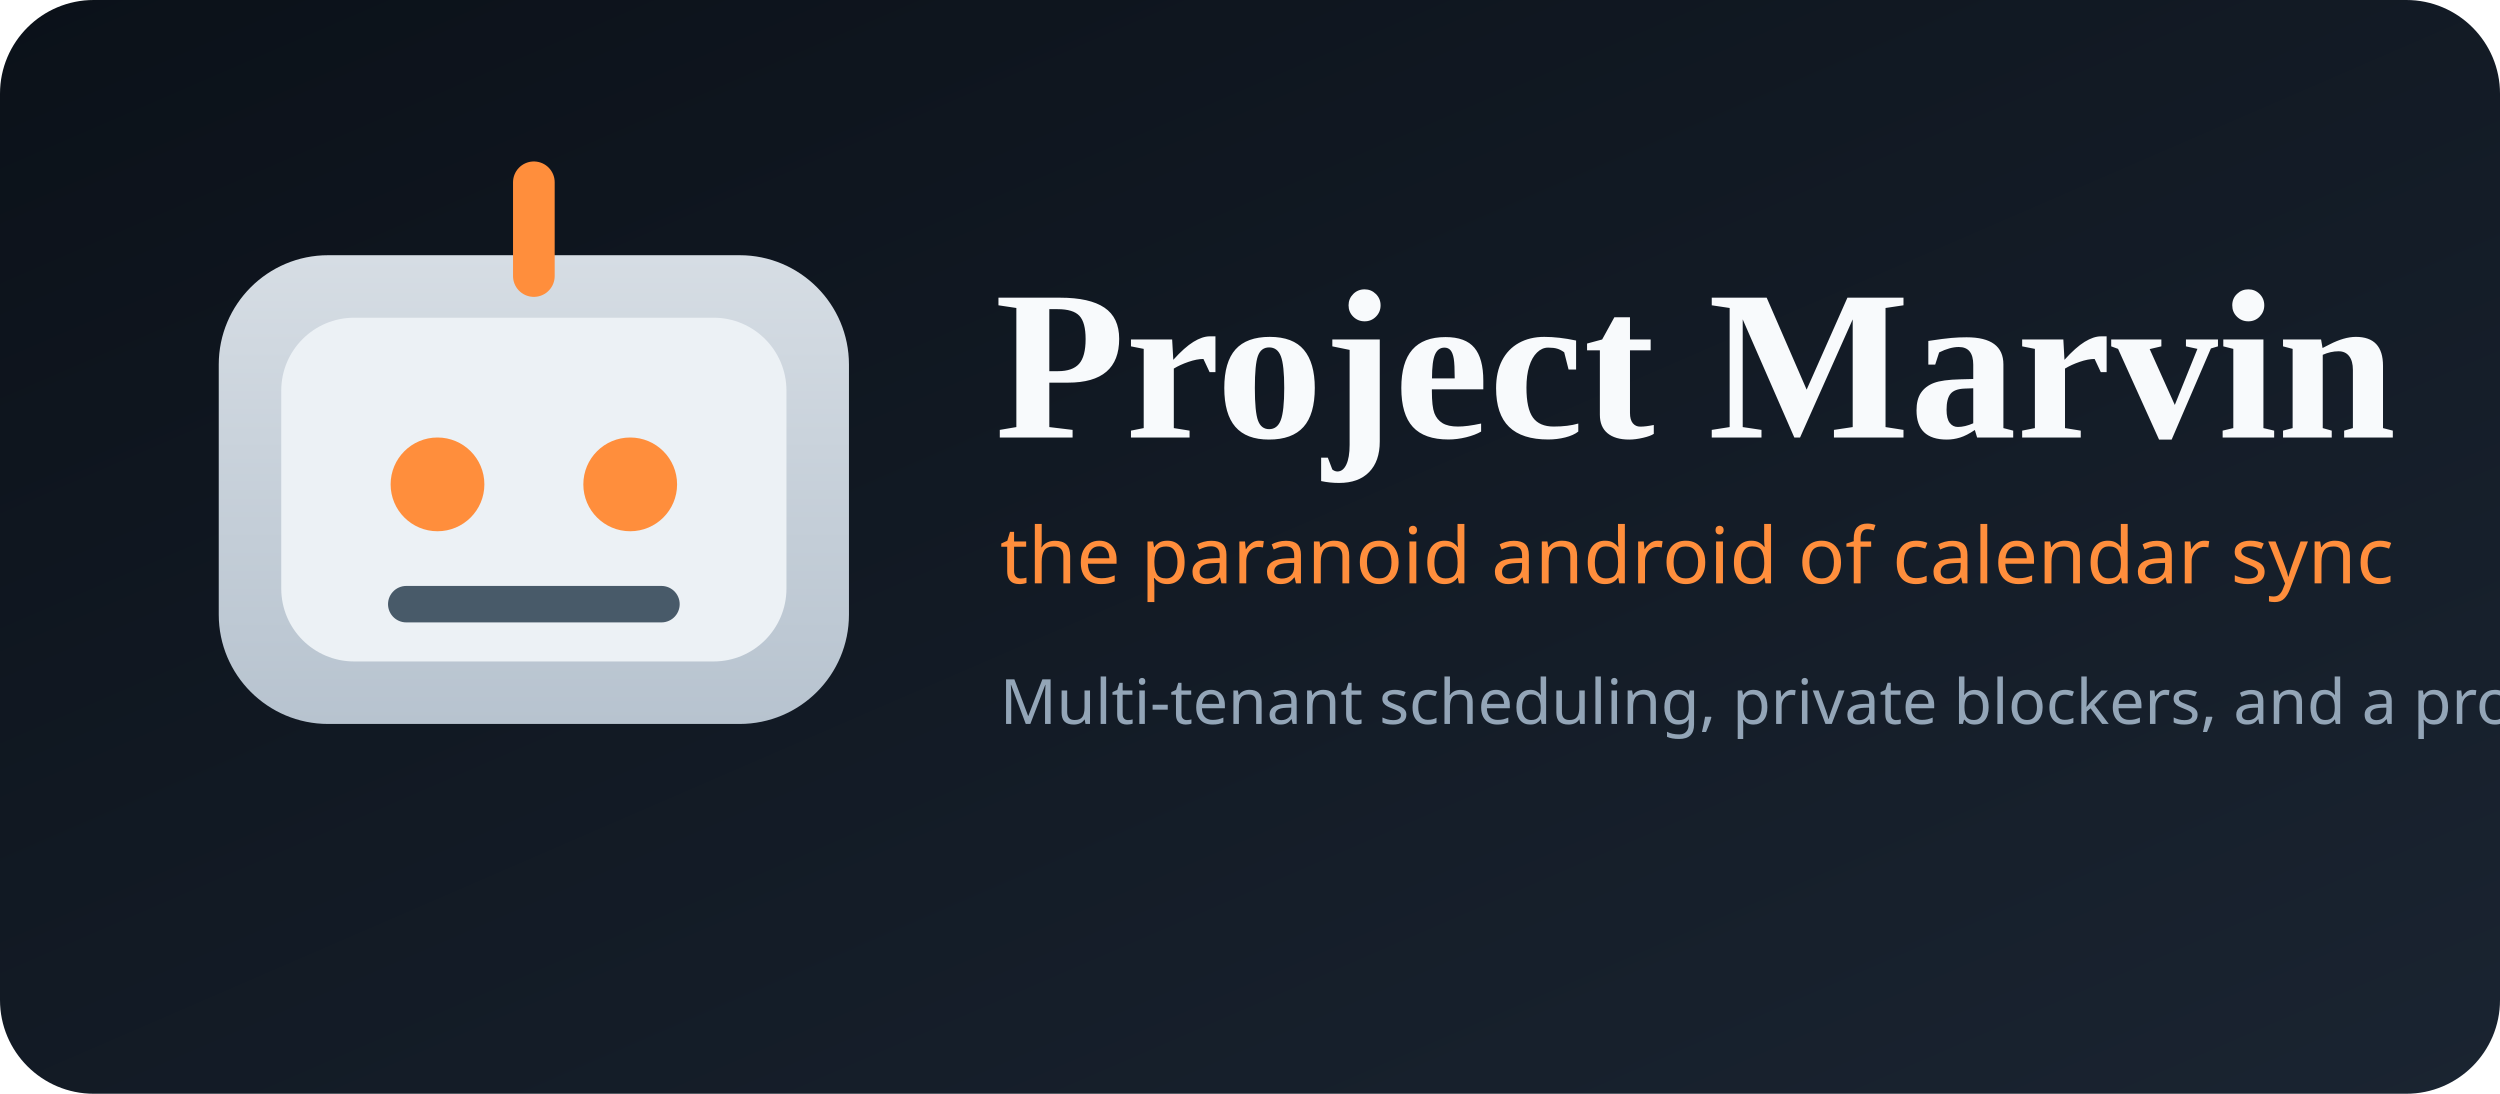
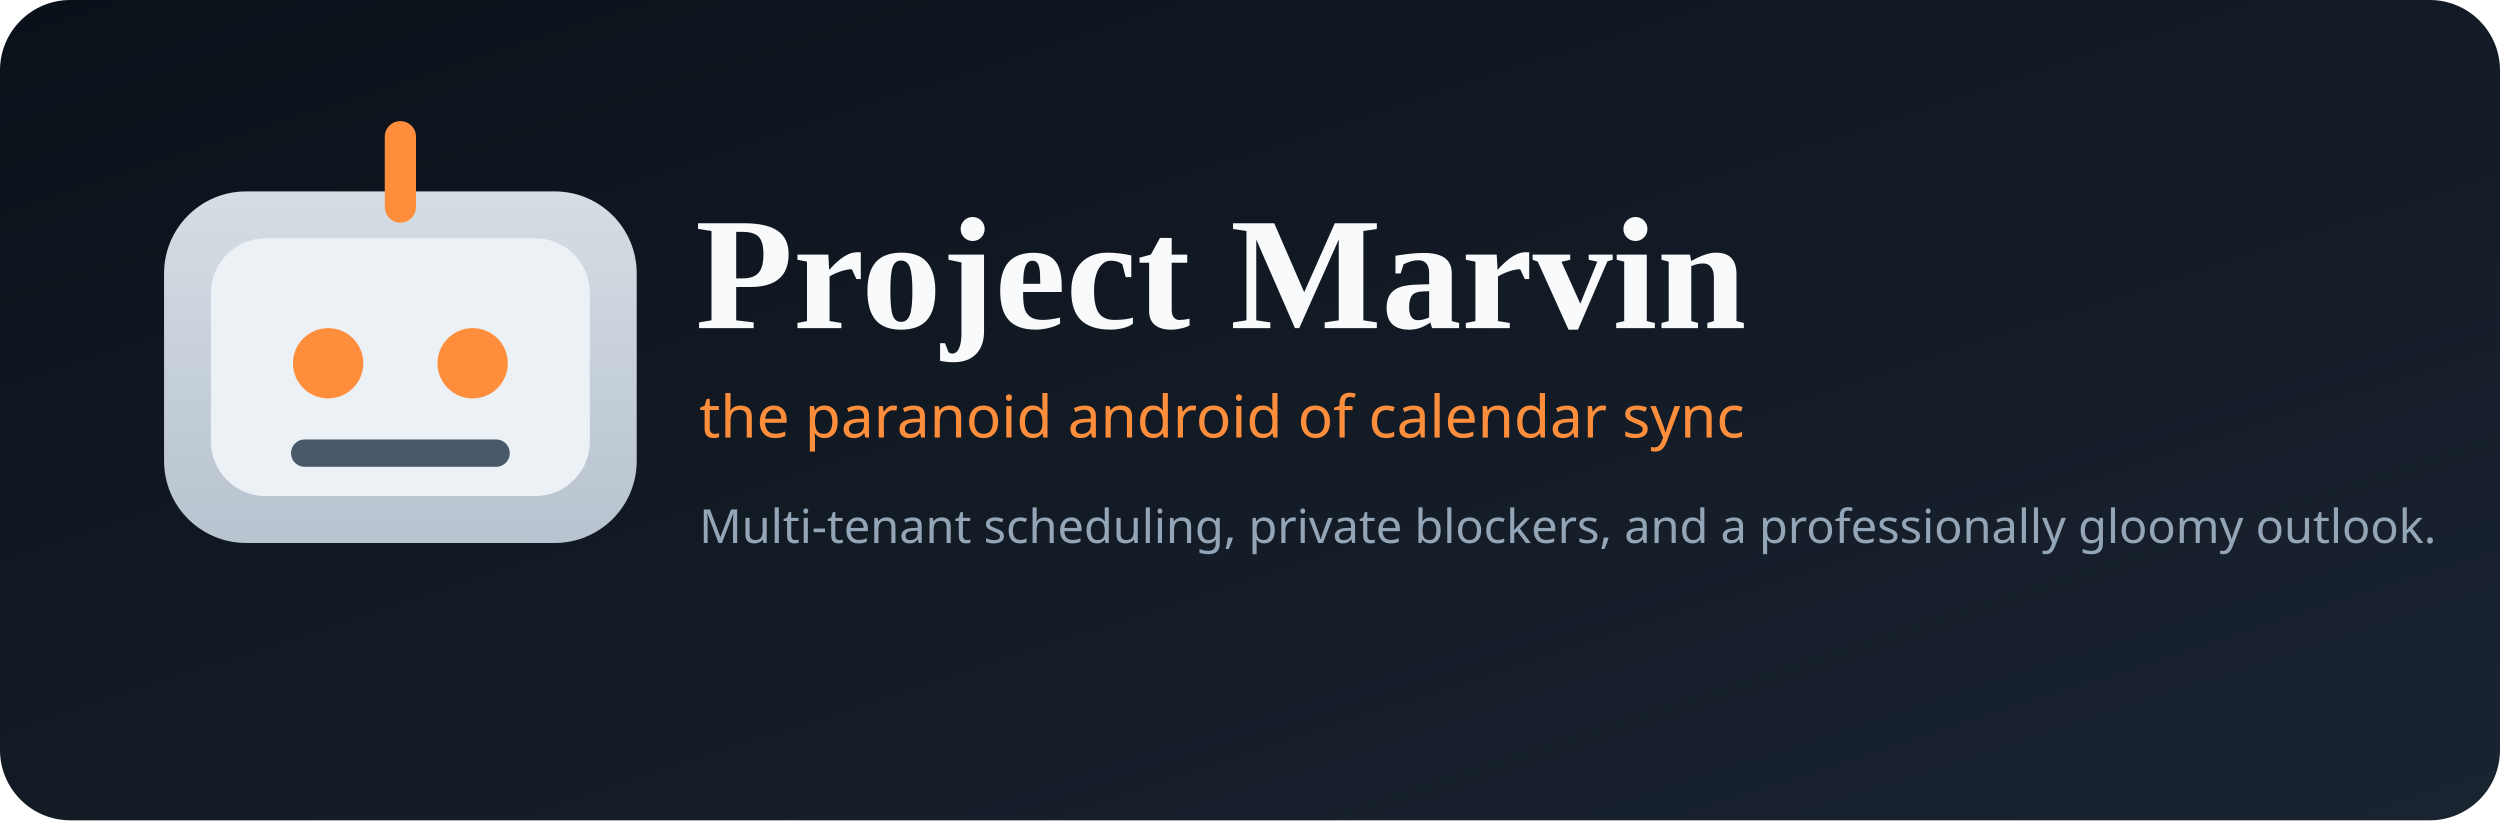
- <svg xmlns="http://www.w3.org/2000/svg" viewBox="0 0 960 420" role="img" aria-label="Project Marvin large logo">
+ <svg xmlns="http://www.w3.org/2000/svg" viewBox="0 0 1280 420" role="img" aria-label="Project Marvin large logo">
  <defs>
    <linearGradient id="bg" x1="0" x2="1" y1="0" y2="1">
      <stop offset="0%" stop-color="#0b1119" />
      <stop offset="100%" stop-color="#1a2431" />
    </linearGradient>
    <linearGradient id="panel" x1="0" x2="0" y1="0" y2="1">
      <stop offset="0%" stop-color="#d6dde4" />
      <stop offset="100%" stop-color="#b7c3cf" />
    </linearGradient>
  </defs>
-   <rect width="960" height="420" rx="36" fill="url(#bg)" />
+   <rect width="1280" height="420" rx="36" fill="url(#bg)" />
  <g transform="translate(84 70)">
    <rect x="0" y="28" width="242" height="180" rx="42" fill="url(#panel)" />
    <rect x="24" y="52" width="194" height="132" rx="28" fill="#ecf1f5" />
    <circle cx="84" cy="116" r="18" fill="#ff8e3c" />
    <circle cx="158" cy="116" r="18" fill="#ff8e3c" />
    <path d="M72 162h98" stroke="#485a69" stroke-width="14" stroke-linecap="round" />
    <path d="M121 0v36" stroke="#ff8e3c" stroke-width="16" stroke-linecap="round" />
  </g>
-   <text x="382" y="168" fill="#f8fafc" font-size="82" font-family="Georgia, 'Times New Roman', serif" font-weight="700">Project Marvin</text>
-   <text x="384" y="224" fill="#ff8e3c" font-size="30" font-family="Verdana, Geneva, sans-serif">the paranoid android of calendar sync</text>
-   <text x="384" y="278" fill="#93a5b7" font-size="24" font-family="Verdana, Geneva, sans-serif">Multi-tenant scheduling, private blockers, and a professionally gloomy outlook.</text>
+   <text x="356" y="168" fill="#f8fafc" font-size="82" font-family="Georgia, 'Times New Roman', serif" font-weight="700">Project Marvin</text>
+   <text x="358" y="224" fill="#ff8e3c" font-size="30" font-family="Verdana, Geneva, sans-serif">the paranoid android of calendar sync</text>
+   <text x="358" y="278" fill="#93a5b7" font-size="24" font-family="Verdana, Geneva, sans-serif">Multi-tenant scheduling, private blockers, and a professionally gloomy outlook.</text>
</svg>
